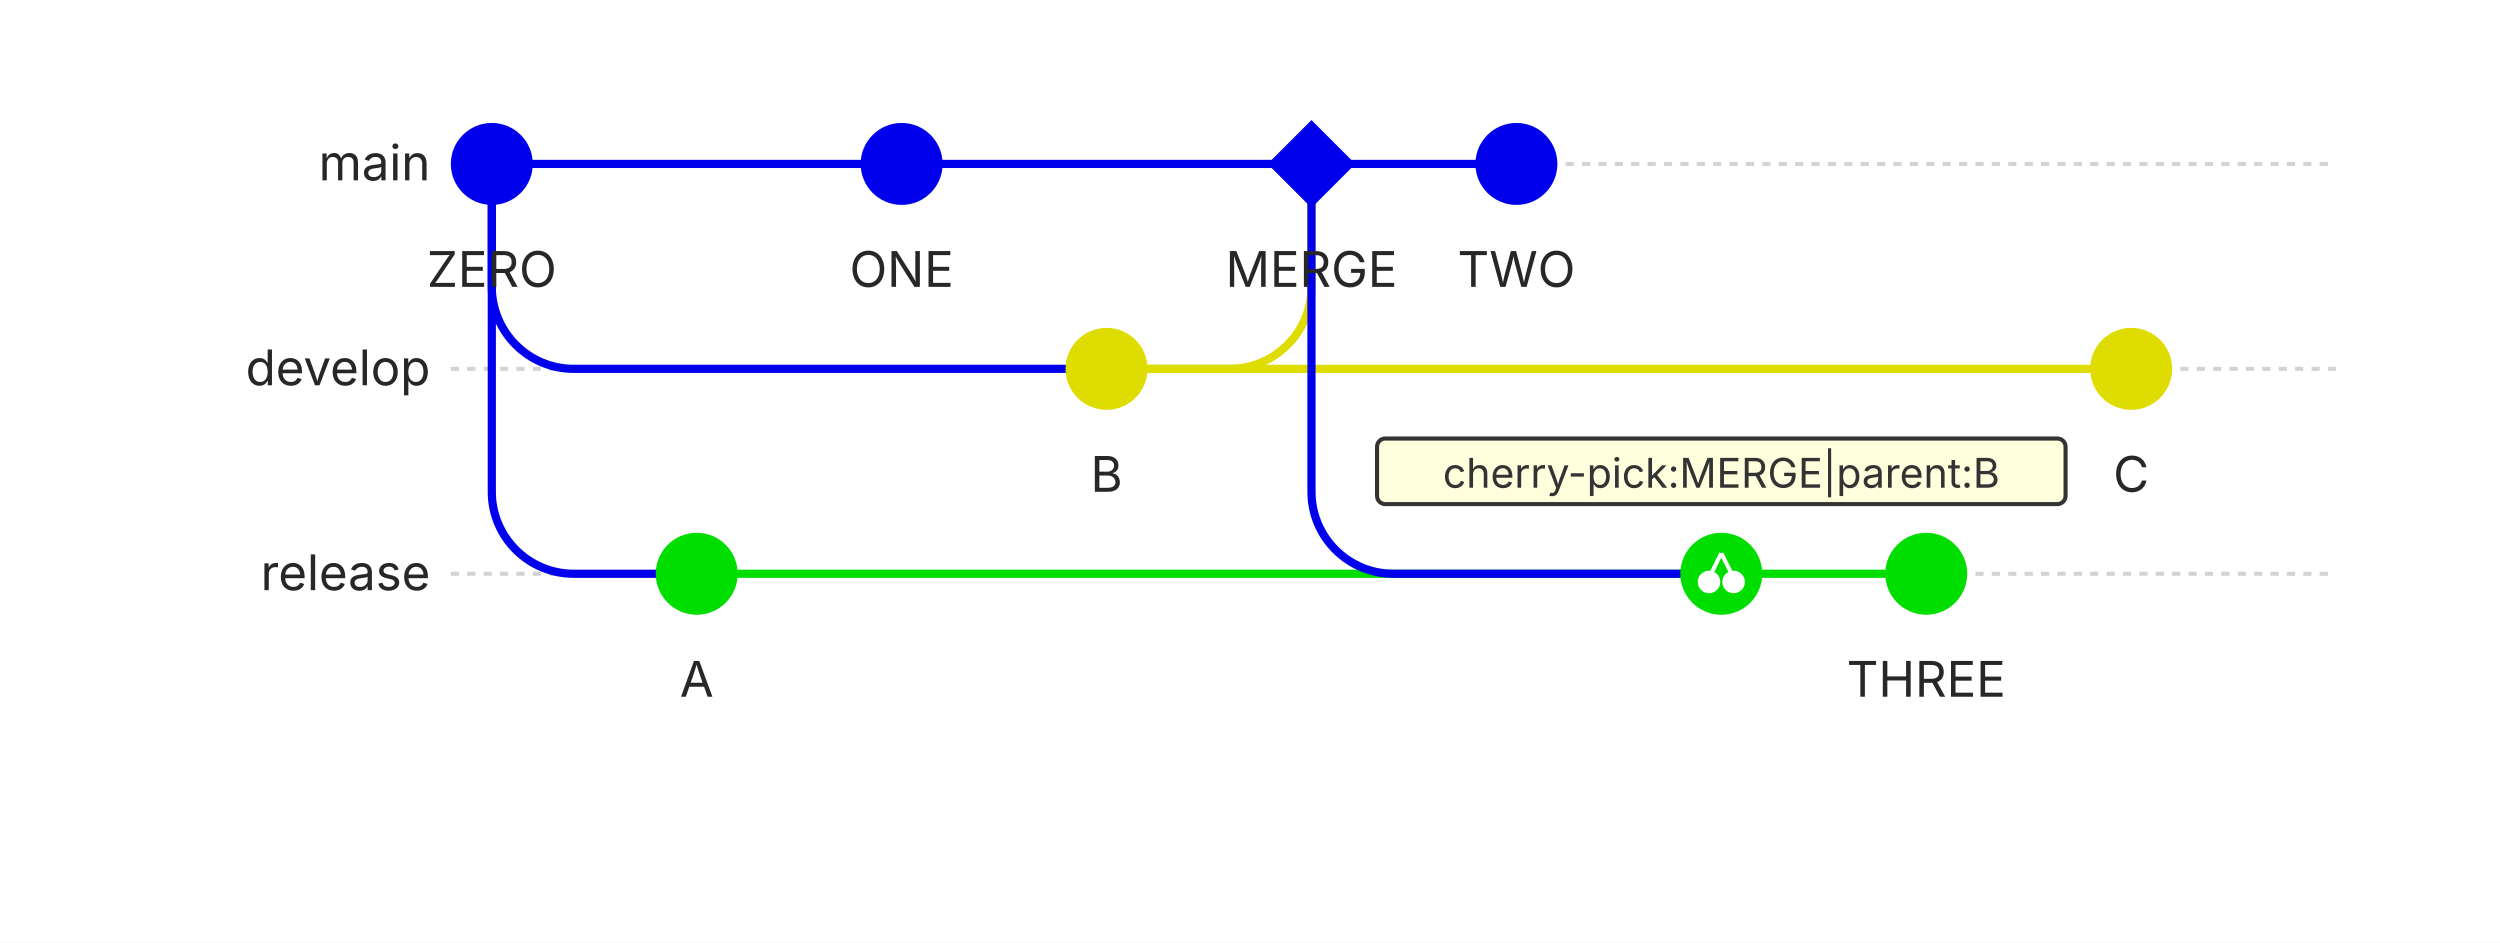
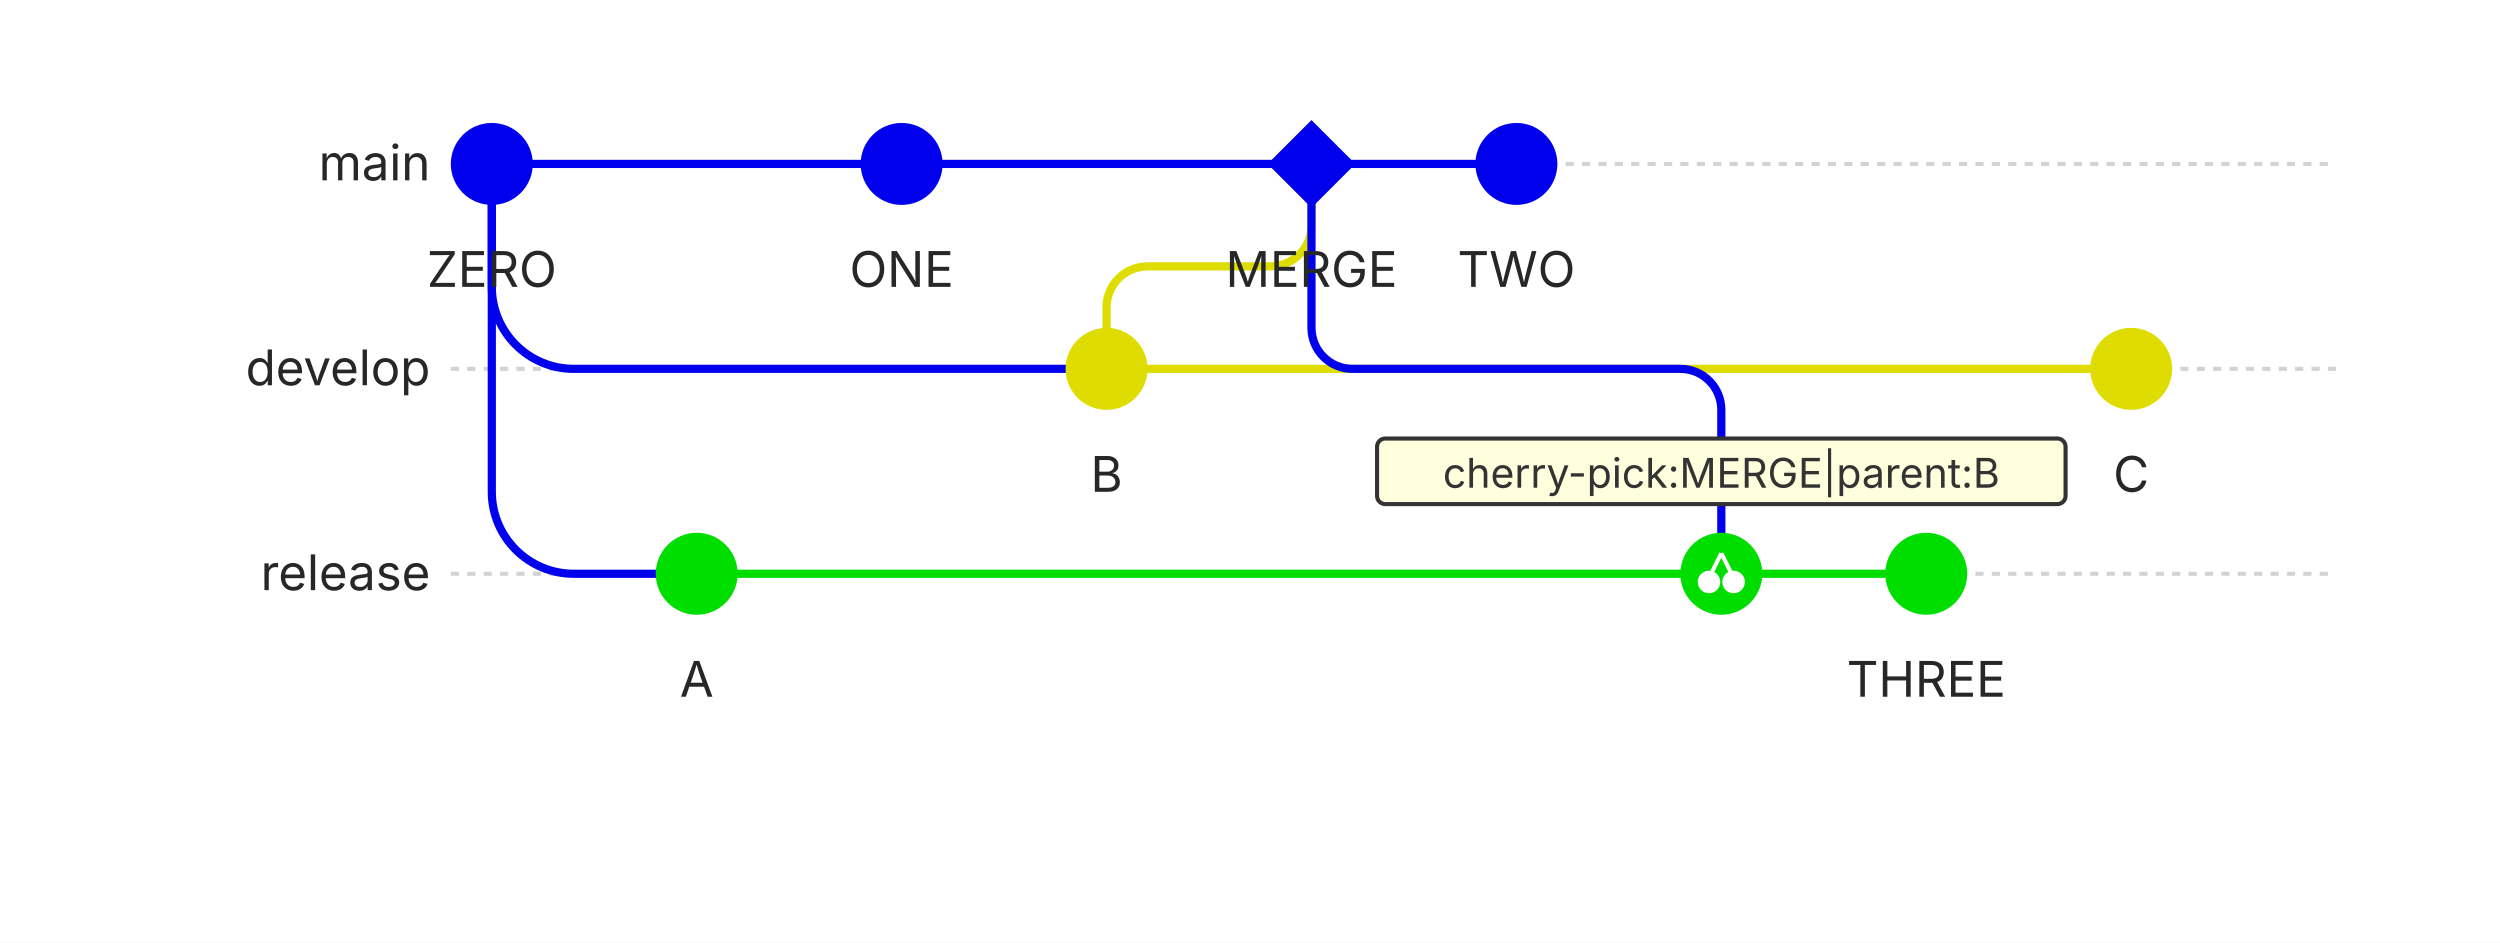
<svg xmlns="http://www.w3.org/2000/svg" width="610" height="230" viewBox="0 0 610 230">
  <style>
  .commit { fill: #FFFFFF; }
  .commit-text { font-family: 'Inter', sans-serif; font-size: 12px; fill: #27272A; text-anchor: middle; }
  .branch-text { font-family: 'Inter', sans-serif; font-size: 12px; fill: #27272A; }
  .tag-text { font-family: 'Inter', sans-serif; font-size: 10px; fill: #333; }
</style>
  <rect width="100%" height="100%" fill="#FFFFFF" />
  <line x1="110" y1="40" x2="120" y2="40" stroke="lightgrey" stroke-width="1" stroke-dasharray="2" />
  <line x1="120" y1="40" x2="370" y2="40" stroke="#0000ED" stroke-width="2" />
  <line x1="370" y1="40" x2="570" y2="40" stroke="lightgrey" stroke-width="1" stroke-dasharray="2" />
  <line x1="110" y1="90" x2="270" y2="90" stroke="lightgrey" stroke-width="1" stroke-dasharray="2" />
  <line x1="270" y1="90" x2="520" y2="90" stroke="#DEDC00" stroke-width="2" />
  <line x1="520" y1="90" x2="570" y2="90" stroke="lightgrey" stroke-width="1" stroke-dasharray="2" />
  <line x1="110" y1="140" x2="170" y2="140" stroke="lightgrey" stroke-width="1" stroke-dasharray="2" />
  <line x1="170" y1="140" x2="470" y2="140" stroke="#00DE00" stroke-width="2" />
  <line x1="470" y1="140" x2="570" y2="140" stroke="lightgrey" stroke-width="1" stroke-dasharray="2" />
  <path d="M 120 40 L 120 120 A 20 20 0 0 0 140 140 L 170 140" stroke="#0000ED" stroke-width="2" fill="none" />
  <path d="M 120 40 L 120 70 A 20 20 0 0 0 140 90 L 270 90" stroke="#0000ED" stroke-width="2" fill="none" />
-   <path d="M 270 90 L 300 90 A 20 20 0 0 0 320 70 L 320 40" stroke="#DEDC00" stroke-width="2" fill="none" />
-   <path d="M 320 40 L 320 120 A 20 20 0 0 0 340 140 L 420 140" stroke="#0000ED" stroke-width="2" fill="none" />
+   <path d="M 270 90 L 270 75 A 10 10 0 0 1 280 65 L 310 65 A 10 10 0 0 0 320 55 L 320 40" stroke="#DEDC00" stroke-width="2" fill="none" />
+   <path d="M 320 40 L 320 80 A 10 10 0 0 0 330 90 L 410 90 A 10 10 0 0 1 420 100 L 420 140" stroke="#0000ED" stroke-width="2" fill="none" />
  <circle cx="120" cy="40" r="10" fill="#0000ED" stroke="#0000ED" stroke-width="0" />
  <text x="120" y="70" class="commit-text">ZERO</text>
  <circle cx="170" cy="140" r="10" fill="#00DE00" stroke="#00DE00" stroke-width="0" />
  <text x="170" y="170" class="commit-text">A</text>
  <circle cx="220" cy="40" r="10" fill="#0000ED" stroke="#0000ED" stroke-width="0" />
  <text x="220" y="70" class="commit-text">ONE</text>
  <circle cx="270" cy="90" r="10" fill="#DEDC00" stroke="#DEDC00" stroke-width="0" />
  <text x="270" y="120" class="commit-text">B</text>
  <polygon points="320,30 330,40 320,50 310,40" fill="#0000ED" stroke="#0000ED" stroke-width="1" />
  <text x="320" y="70" class="commit-text">MERGE</text>
  <circle cx="370" cy="40" r="10" fill="#0000ED" stroke="#0000ED" stroke-width="0" />
  <text x="370" y="70" class="commit-text">TWO</text>
  <circle cx="420" cy="140" r="10" fill="#00DE00" stroke="#00DE00" stroke-width="0" />
  <circle cx="417" cy="142" r="2.75" fill="#fff" />
  <circle cx="423" cy="142" r="2.75" fill="#fff" />
  <line x1="423" y1="141" x2="420" y2="135" stroke="#fff" />
  <line x1="417" y1="141" x2="420" y2="135" stroke="#fff" />
  <rect x="336" y="107" width="168" height="16" rx="2" fill="#FFFFDE" stroke="#333" stroke-width="1" />
  <text x="420" y="119" class="tag-text" text-anchor="middle">cherry-pick:MERGE|parent:B</text>
  <circle cx="470" cy="140" r="10" fill="#00DE00" stroke="#00DE00" stroke-width="0" />
  <text x="470" y="170" class="commit-text">THREE</text>
  <circle cx="520" cy="90" r="10" fill="#DEDC00" stroke="#DEDC00" stroke-width="0" />
  <text x="520" y="120" class="commit-text">C</text>
  <text x="105" y="44" class="branch-text" text-anchor="end" fill="#0000ED">main</text>
  <text x="105" y="94" class="branch-text" text-anchor="end" fill="#DEDC00">develop</text>
  <text x="105" y="144" class="branch-text" text-anchor="end" fill="#00DE00">release</text>
</svg>
